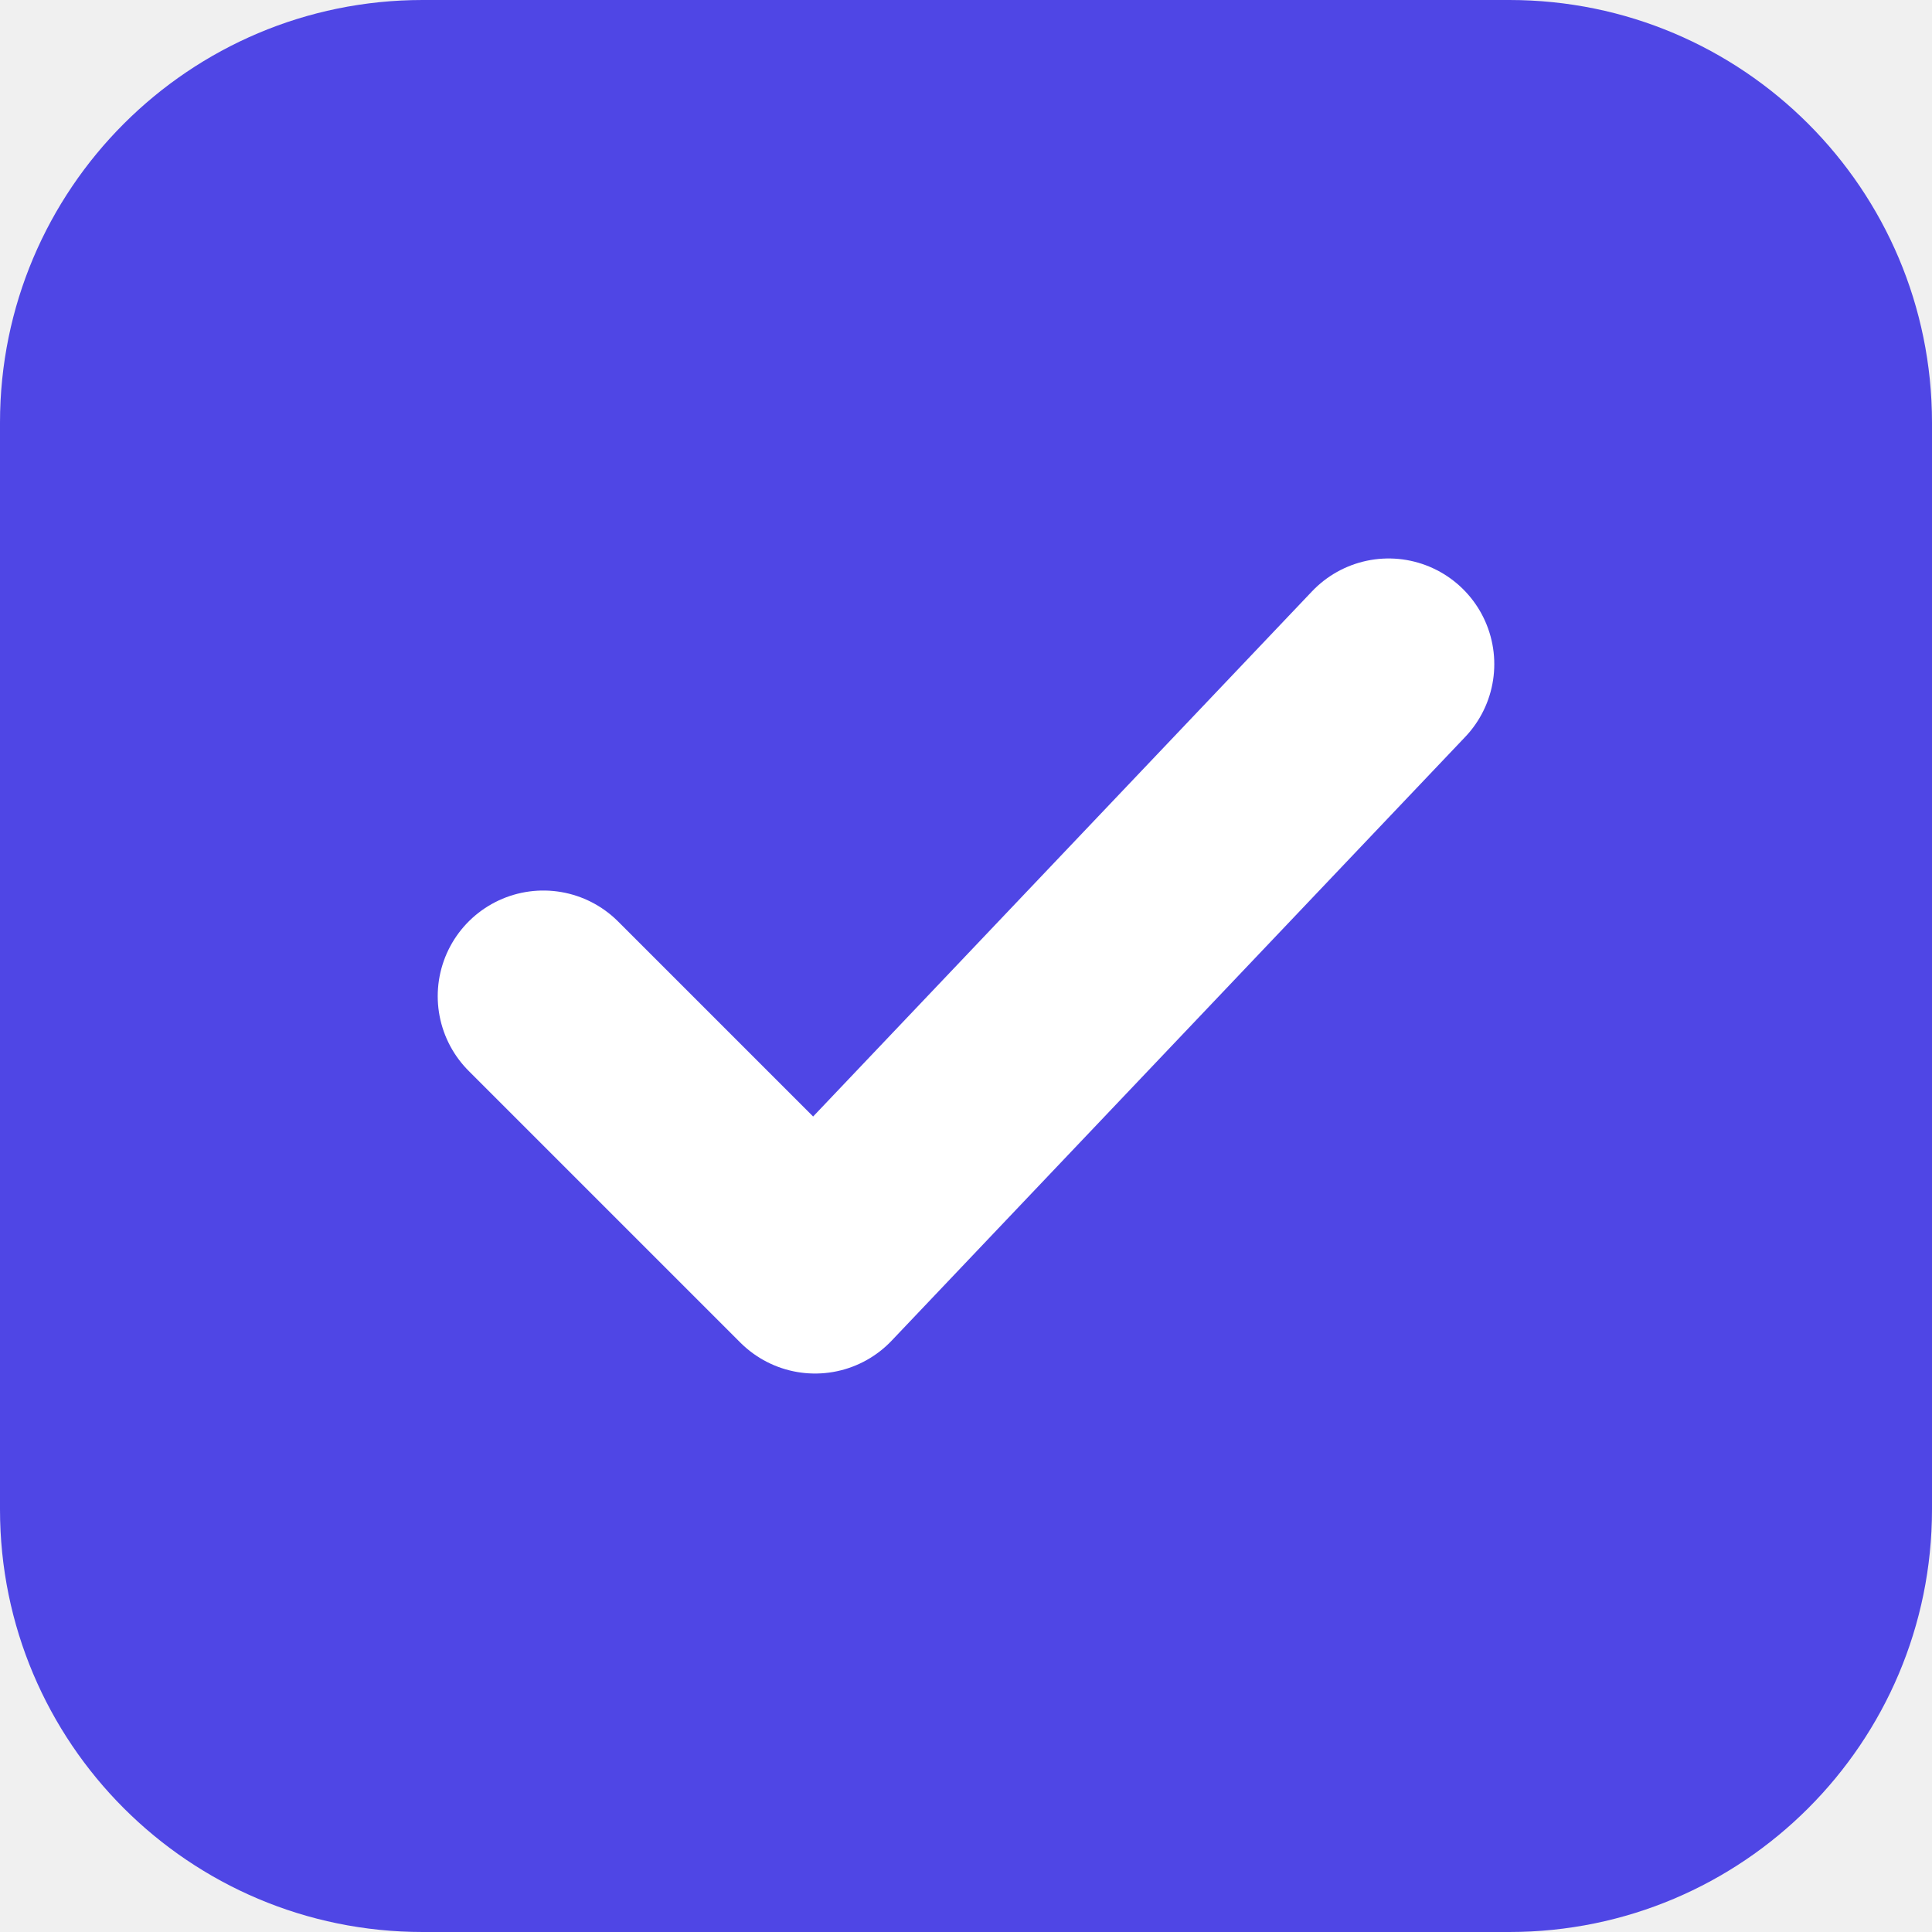
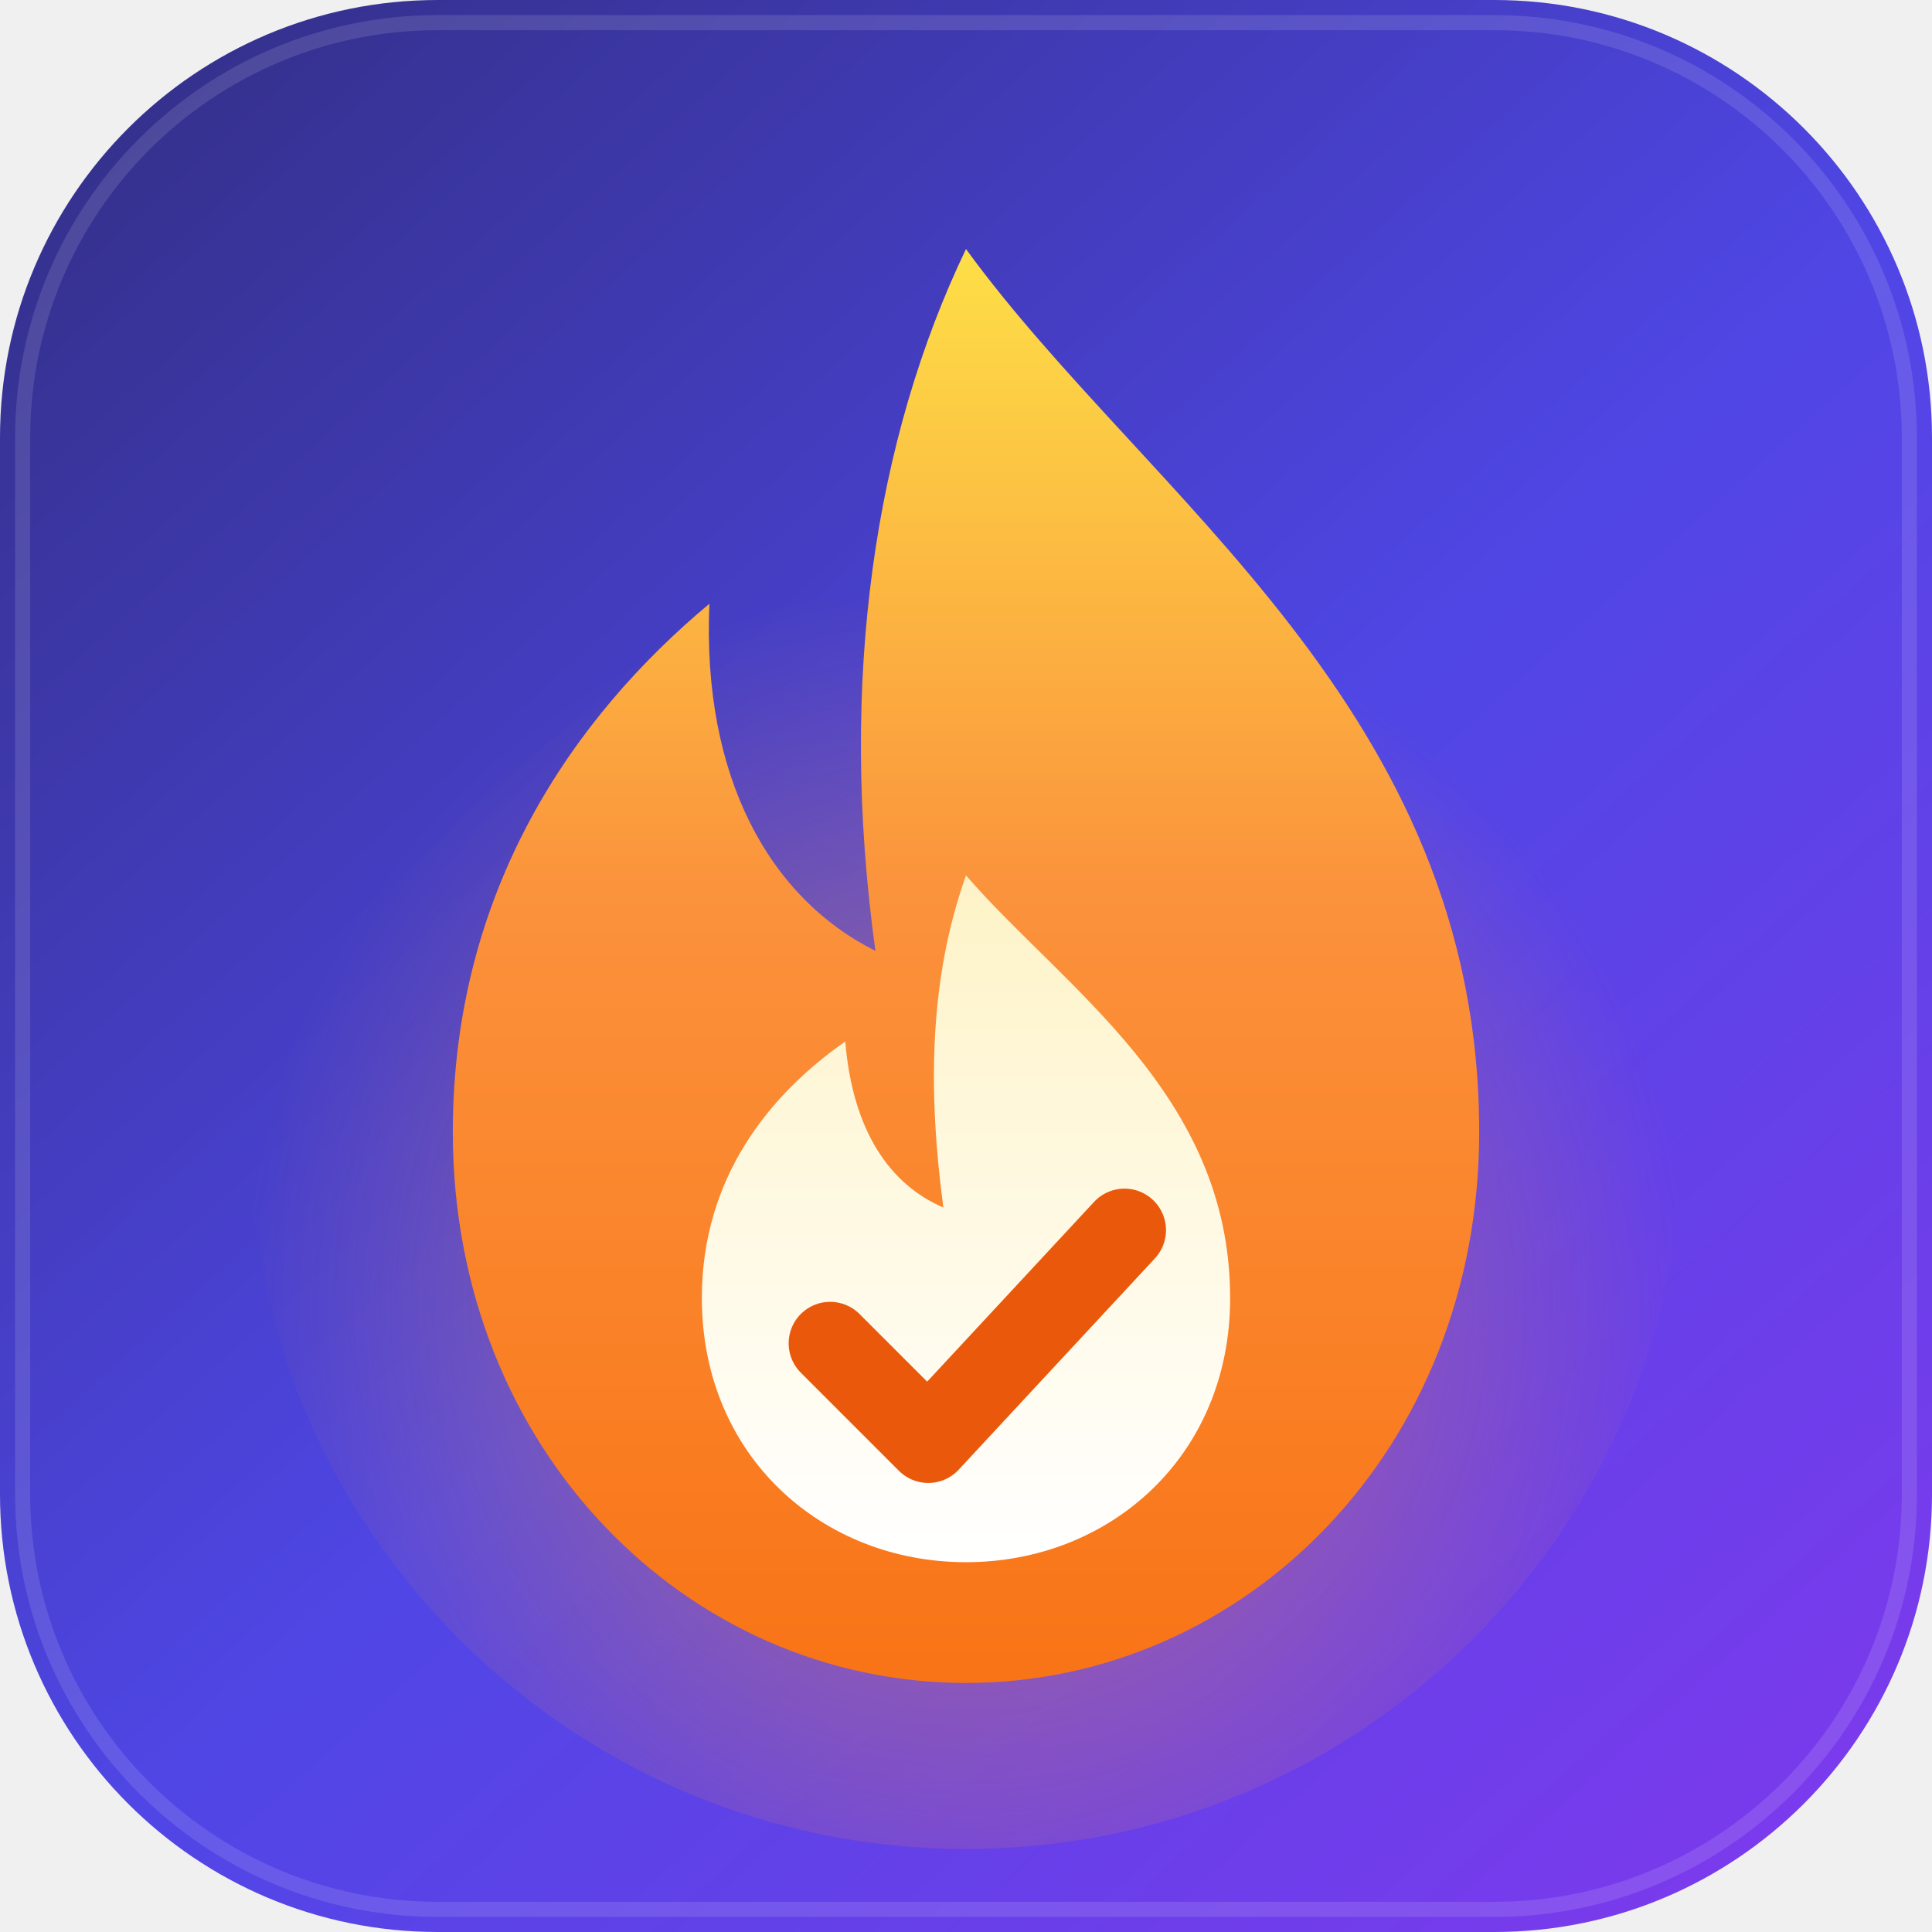
- <svg xmlns="http://www.w3.org/2000/svg" viewBox="0 0 64 64">
-   <rect width="64" height="64" rx="14" fill="#4f46e5" />
-   <path d="M18 33l9 9 19-20" fill="none" stroke="#fff" stroke-width="7" stroke-linecap="round" stroke-linejoin="round" />
+ <svg xmlns="http://www.w3.org/2000/svg" viewBox="0 0 512 512">
+   <defs>
+     <linearGradient id="bg" x1="0" y1="0" x2="0.9" y2="1">
+       <stop offset="0" stop-color="#312e81" />
+       <stop offset=".55" stop-color="#4f46e5" />
+       <stop offset="1" stop-color="#7c3aed" />
+     </linearGradient>
+     <radialGradient id="glow" cx=".5" cy=".62" r=".5">
+       <stop offset="0" stop-color="#fb923c" stop-opacity=".55" />
+       <stop offset="1" stop-color="#fb923c" stop-opacity="0" />
+     </radialGradient>
+     <linearGradient id="flame" x1="0" y1="1" x2="0" y2="0">
+       <stop offset="0" stop-color="#f97316" />
+       <stop offset=".55" stop-color="#fb923c" />
+       <stop offset="1" stop-color="#fde047" />
+     </linearGradient>
+     <linearGradient id="core" x1="0" y1="1" x2="0" y2="0">
+       <stop offset="0" stop-color="#ffffff" />
+       <stop offset="1" stop-color="#fef3c7" />
+     </linearGradient>
+   </defs>
+   <rect width="512" height="512" rx="116" fill="url(#bg)" />
+   <rect x="6" y="6" width="500" height="500" rx="110" fill="none" stroke="#fff" stroke-opacity=".12" stroke-width="4" />
+   <g transform="translate(256 262) scale(1) translate(-256 -262)">
+     <circle cx="256" cy="300" r="190" fill="url(#glow)" />
+     <path d="M256 66 C 304 132 392 188 392 300 C 392 384 330 446 256 446 C 182 446 120 384 120 300 C 120 236 152 190 188 160 C 186 206 204 238 232 252 C 222 180 232 116 256 66 Z" fill="url(#flame)" />
+     <path d="M256 232 C 282 262 326 290 326 344 C 326 386 294 414 256 414 C 218 414 186 386 186 344 C 186 312 204 290 224 276 C 226 300 236 314 250 320 C 246 290 246 260 256 232 Z" fill="url(#core)" />
+     <path d="M220 356 l26 26 l52 -56" fill="none" stroke="#ea580c" stroke-width="22" stroke-linecap="round" stroke-linejoin="round" />
+   </g>
</svg>
